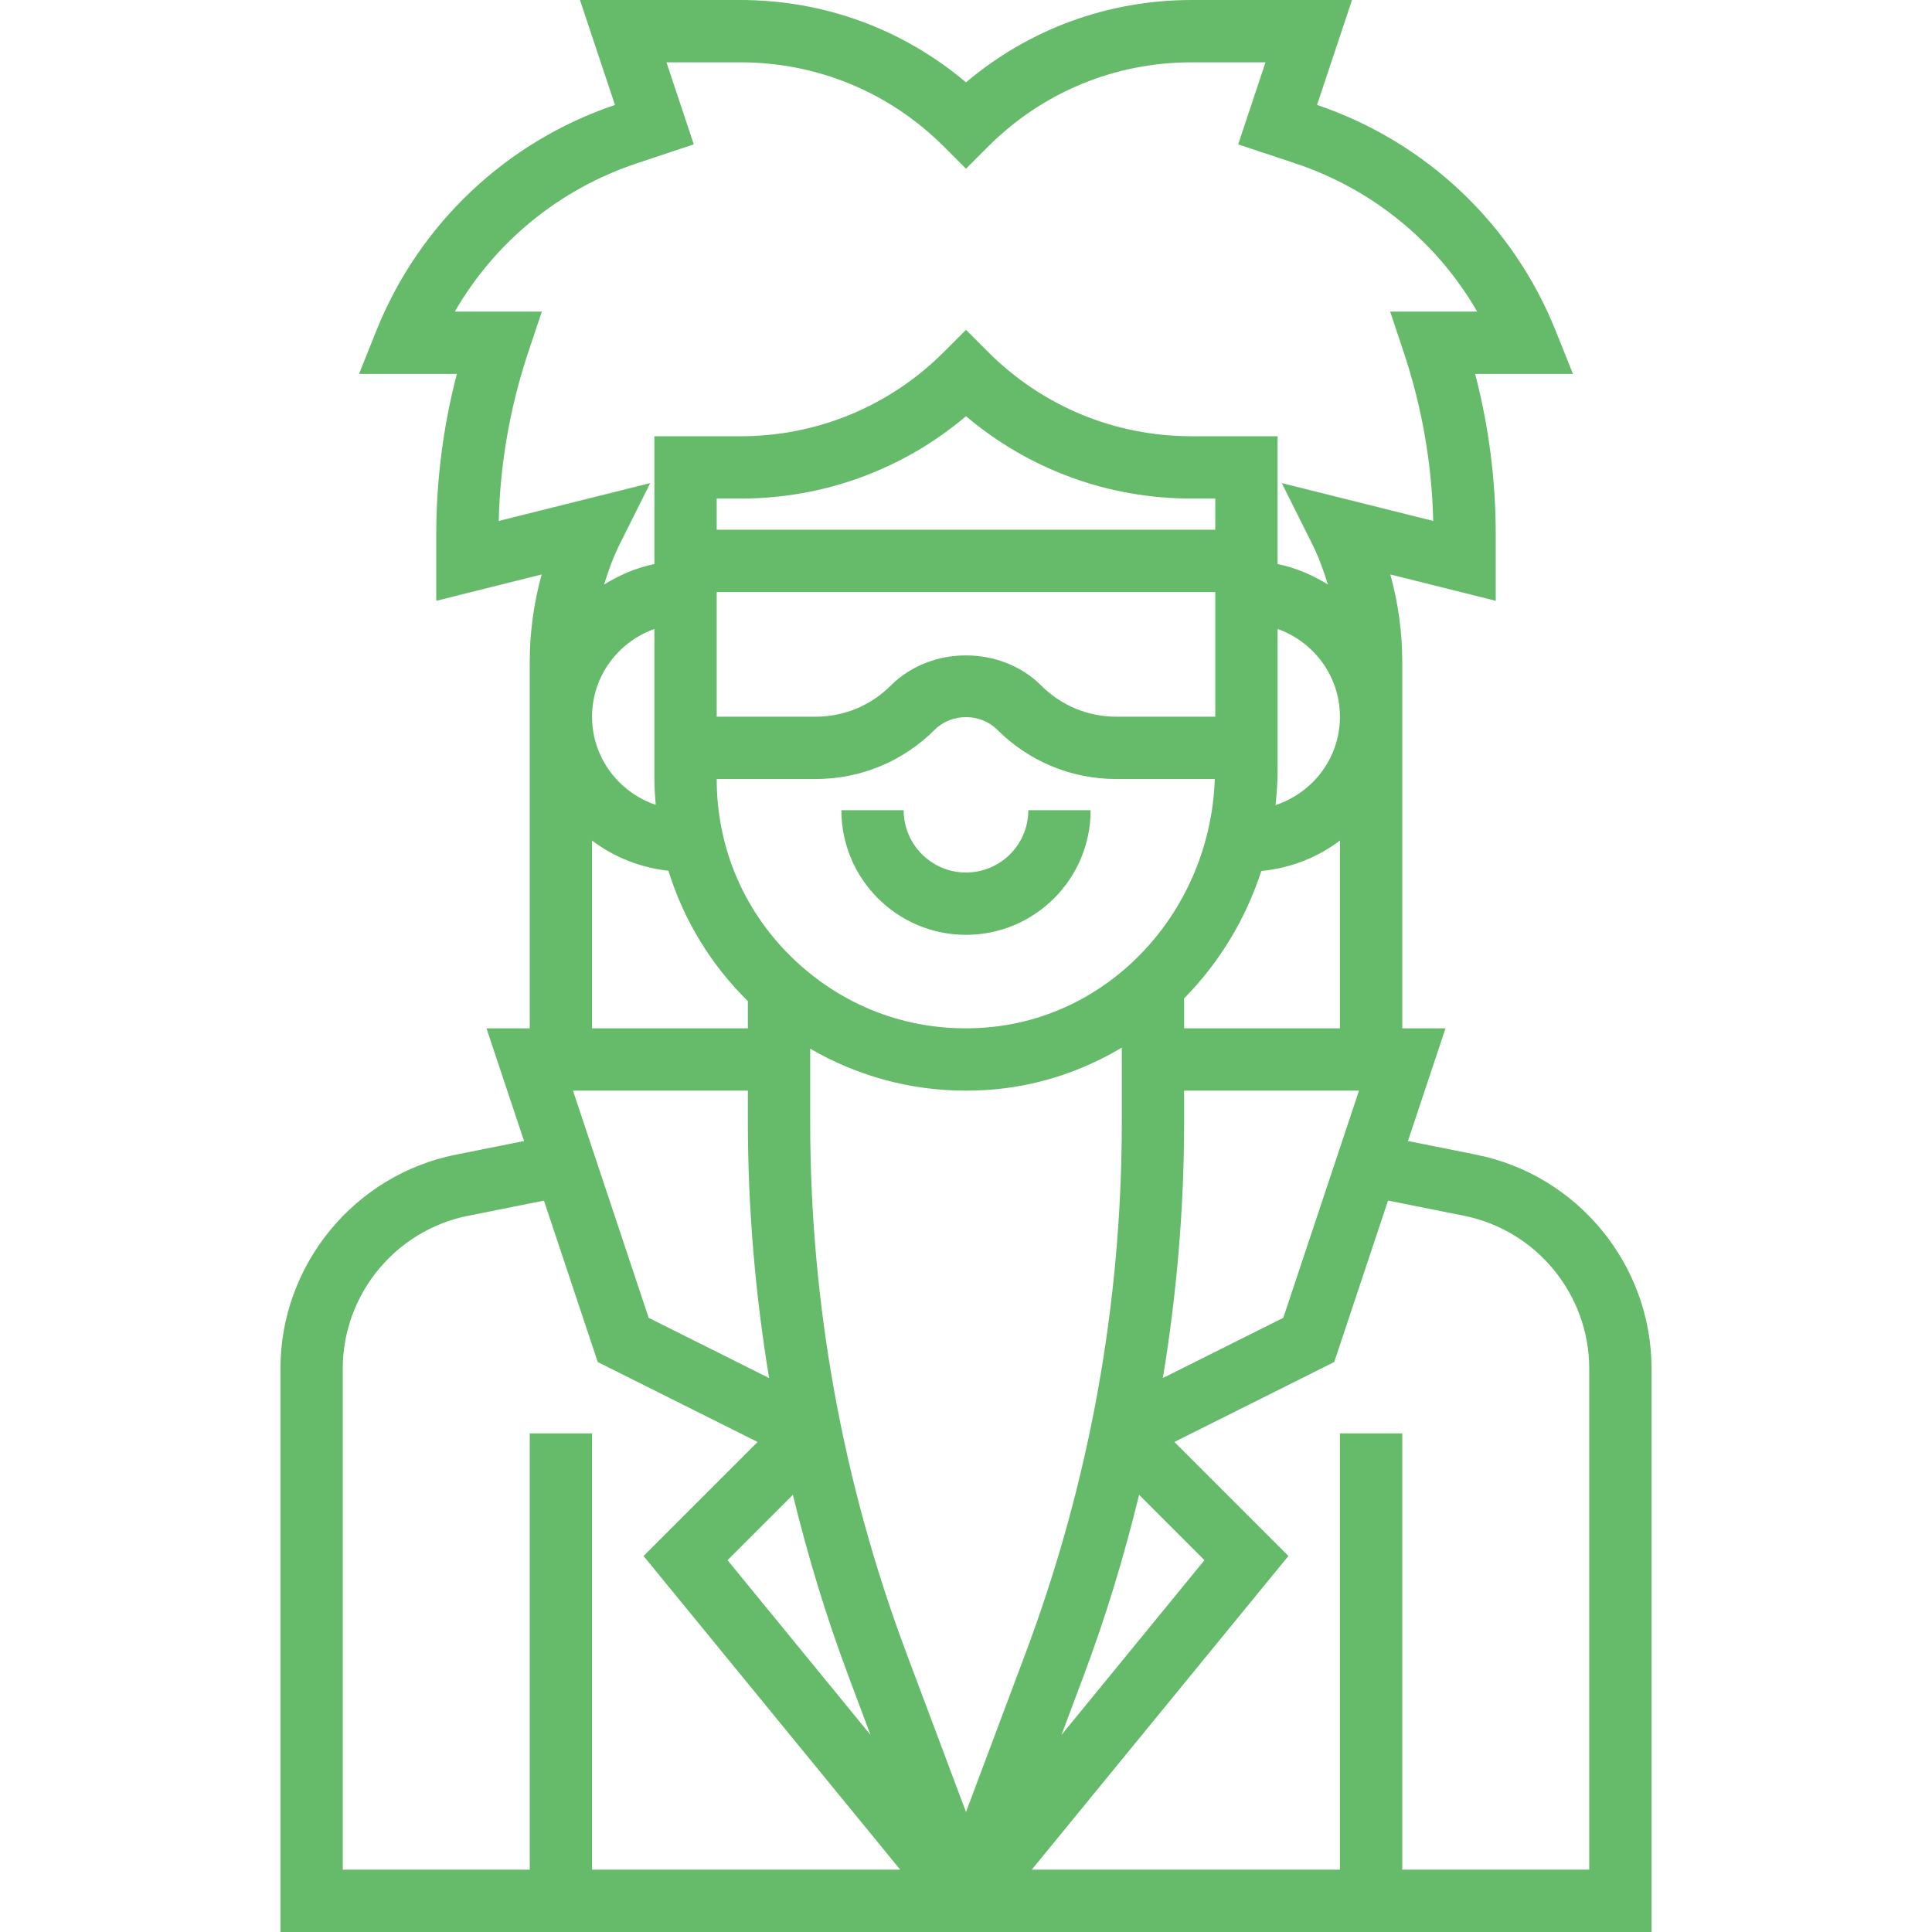
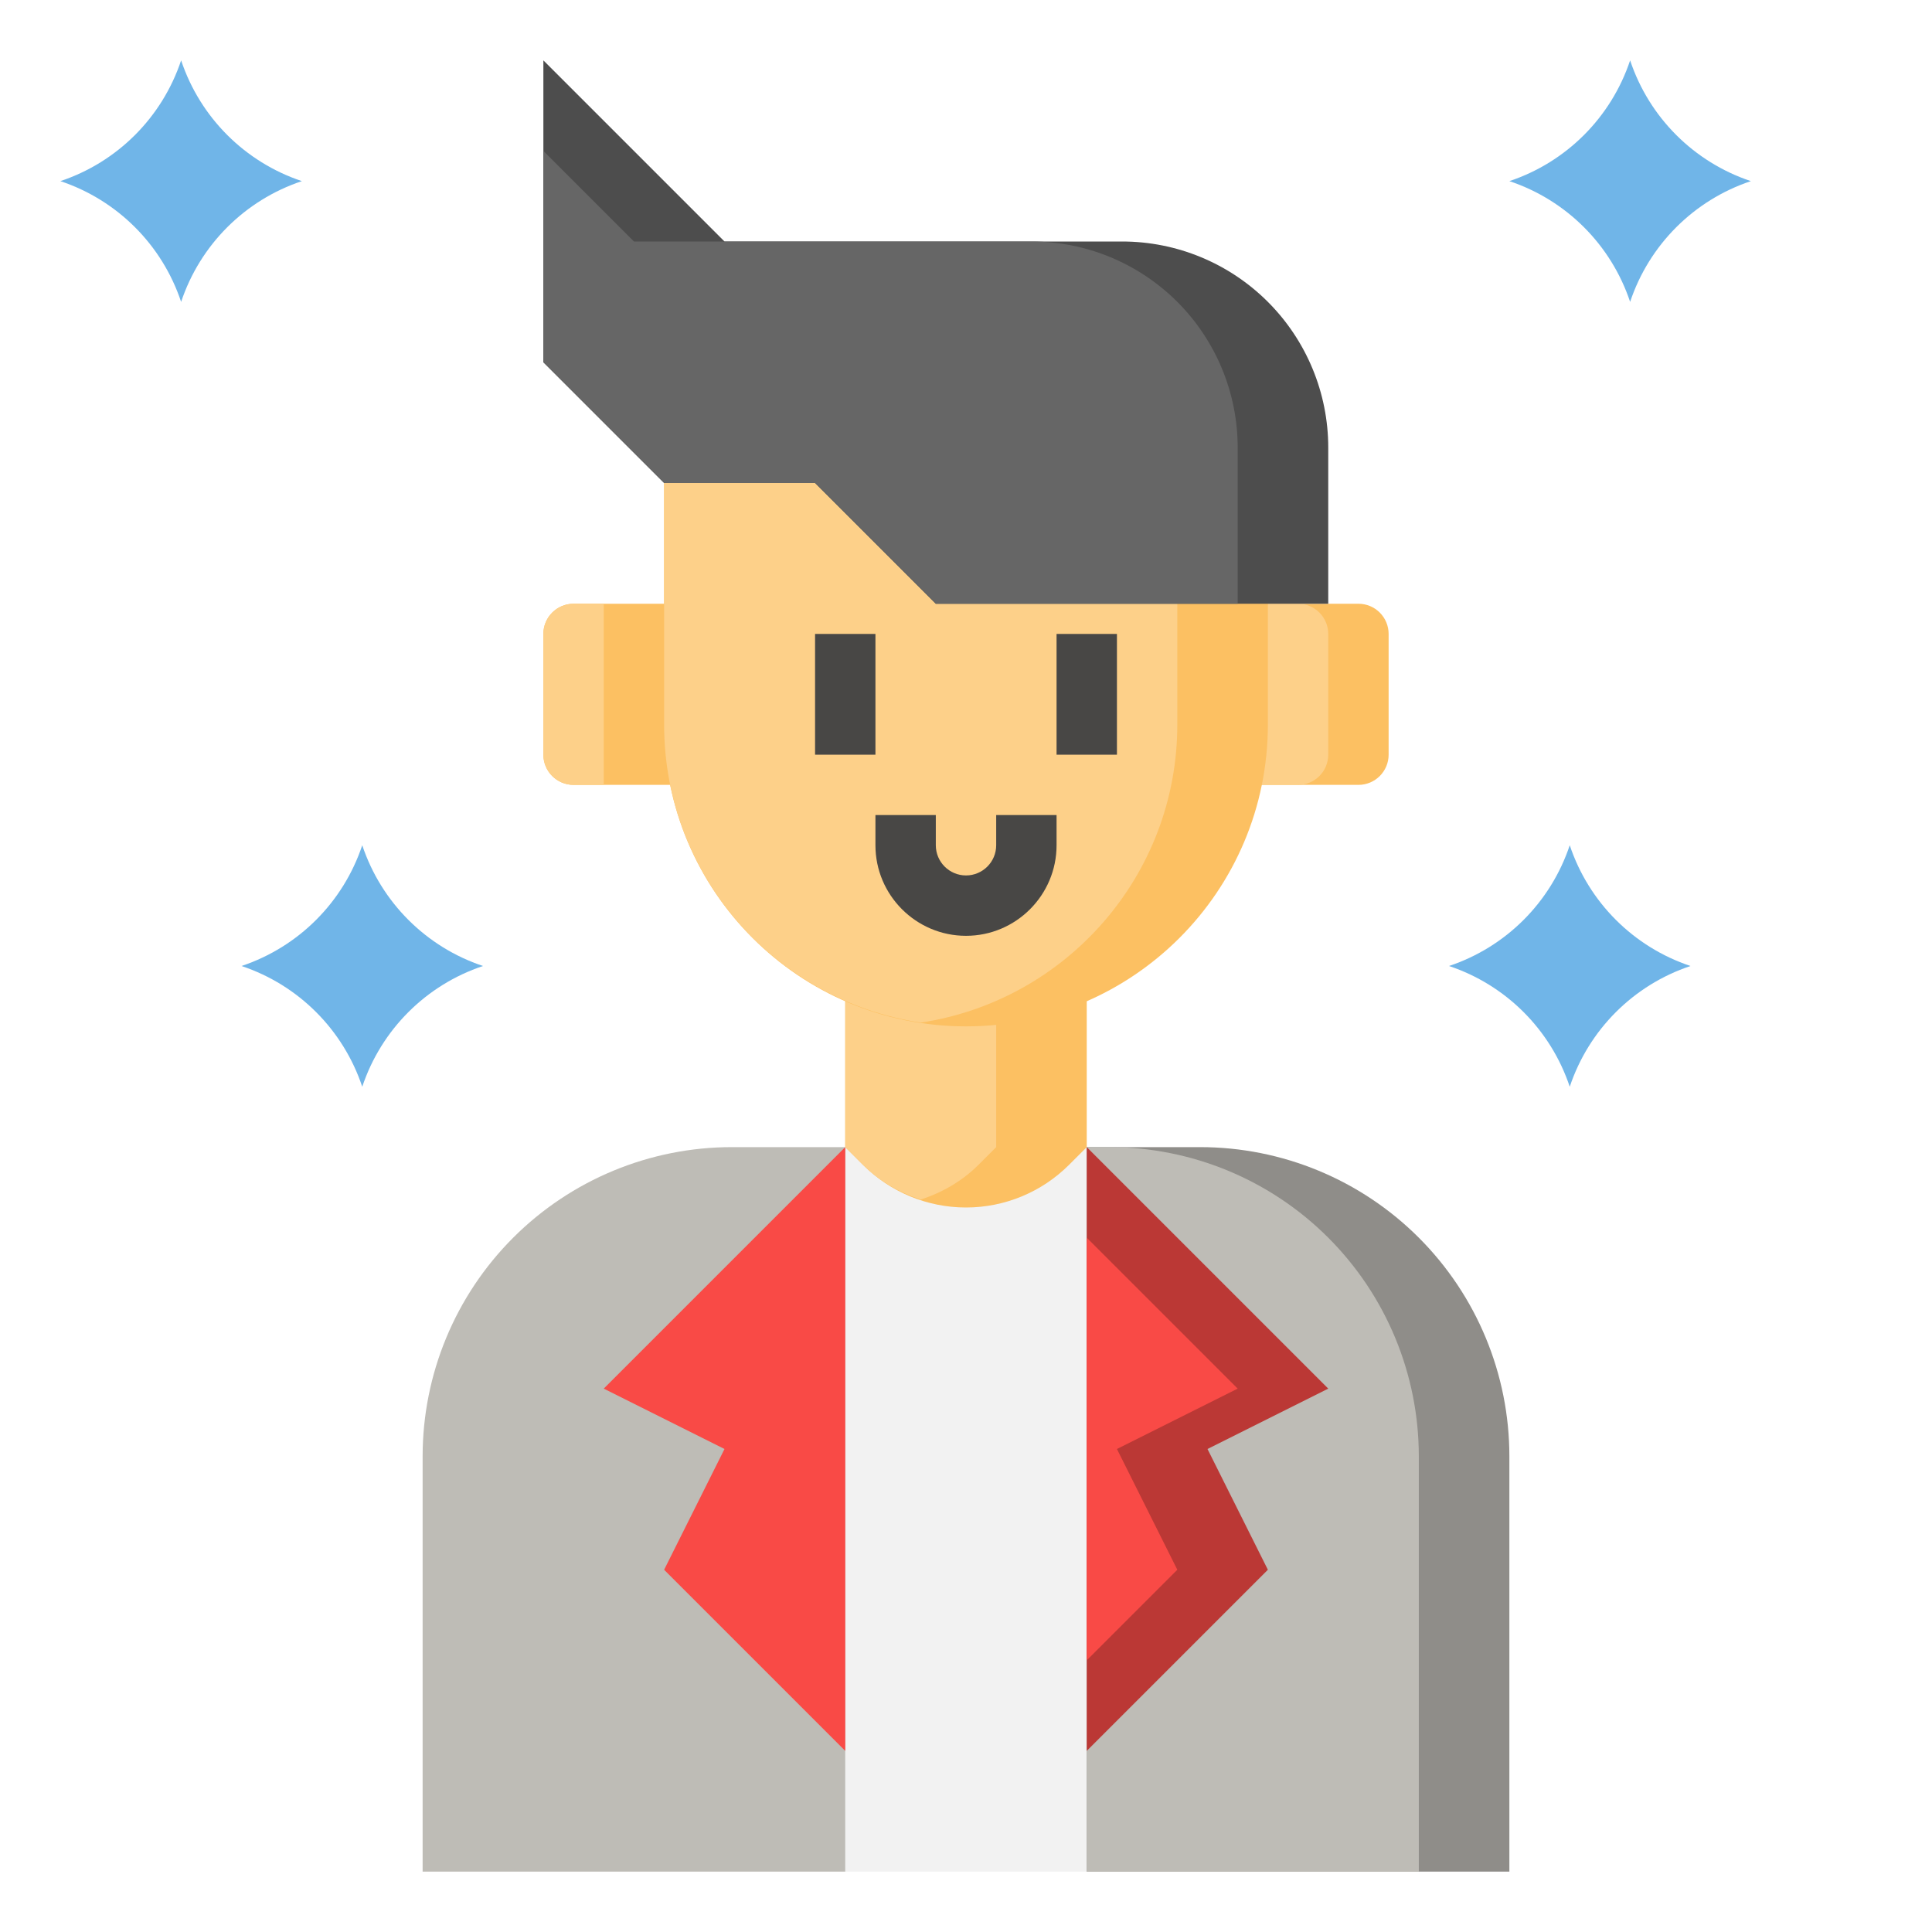
- <svg xmlns="http://www.w3.org/2000/svg" height="512px" viewBox="-72 0 496 496" width="512px">
-   <path d="m306.984 296.441-17.527-3.504 9.648-28.938h-11.105v-94.113c0-7.551-1.047-15.117-3.062-22.406l27.062 6.766v-16.949c0-13.977-1.777-27.824-5.289-41.297h25.113l-4.391-10.977c-10.984-27.457-33.312-48.609-61.312-58.086l8.984-26.938h-41.168c-21.441 0-41.746 7.457-57.938 21.145-16.191-13.688-36.496-21.145-57.938-21.145h-41.168l8.984 26.938c-28 9.477-50.328 30.629-61.312 58.086l-4.391 10.977h25.113c-3.512 13.48-5.289 27.32-5.289 41.297v16.949l27.062-6.766c-2.016 7.289-3.062 14.855-3.062 22.406v94.113h-11.105l9.648 28.93-17.527 3.504c-26.086 5.223-45.016 28.32-45.016 54.918v144.648h352v-144.648c0-26.598-18.93-49.695-45.016-54.91zm-210.641-89.809c-9.465-3.219-16.344-12.09-16.344-22.633 0-10.414 6.711-19.215 16-22.527v38.527c0 2.223.16 4.434.344 6.633zm15.656-54.633h128v32h-25.375c-7.297 0-14.16-2.84-19.312-8-10.328-10.312-28.297-10.32-38.625 0-5.16 5.16-12.016 8-19.312 8h-25.375zm144 9.473c9.289 3.312 16 12.113 16 22.527 0 10.617-6.969 19.535-16.535 22.695.328-3.016.535-6.062.535-9.168zm-16-25.473h-128v-8h6.062c21.449 0 41.746-7.457 57.938-21.145 16.191 13.688 36.496 21.145 57.938 21.145h6.062zm-102.625 64c11.57 0 22.449-4.504 30.625-12.68 4.281-4.281 11.719-4.281 16 0 8.176 8.176 19.055 12.68 30.625 12.68h25.254c-1.207 33.91-26.91 61.742-59.605 63.855-17.938 1.191-34.984-4.926-48.035-17.16-13.055-12.223-20.238-28.816-20.238-46.695zm38.625 265.207-15.223-40.605c-16.441-43.824-24.777-89.785-24.777-136.602v-18.77c12.055 7 25.68 10.77 39.922 10.77 1.789 0 3.582-.055 5.383-.168 12.617-.816 24.375-4.711 34.695-10.879v19.047c0 46.816-8.336 92.777-24.777 136.609zm-50.551-111.422-30.914-15.457-19.43-58.328h44.895v8c0 22.16 1.887 44.121 5.449 65.785zm20.344 76.438 5.688 15.176-36.703-44.855 16.781-16.781c3.824 15.695 8.512 31.215 14.234 46.461zm60.414 0c5.723-15.246 10.41-30.766 14.234-46.461l16.781 16.781-36.703 44.855zm25.793-142.223v-8h44.895l-19.438 58.328-30.914 15.457c3.57-21.664 5.457-43.625 5.457-65.785zm0-24v-7.68c8.922-9.055 15.77-20.223 19.816-32.711 7.543-.73 14.449-3.48 20.184-7.816v48.207zm-175.961-130.258c.352-14.703 2.891-29.223 7.547-43.215l3.52-10.527h-22.344c10.301-17.848 26.797-31.414 46.629-38.031l14.73-4.906-7.016-21.062h18.957c19.754 0 38.312 7.688 52.281 21.656l5.656 5.656 5.656-5.656c13.969-13.969 32.527-21.656 52.281-21.656h18.957l-7.016 21.062 14.723 4.906c19.84 6.617 36.336 20.184 46.637 38.031h-22.344l3.512 10.527c4.656 13.992 7.195 28.504 7.547 43.215l-38.891-9.719 7.777 15.551c1.68 3.363 2.969 6.898 4.062 10.48-3.926-2.43-8.238-4.293-12.902-5.246v-32.809h-22.062c-19.754 0-38.312-7.688-52.281-21.656l-5.656-5.656-5.656 5.656c-13.969 13.969-32.527 21.656-52.281 21.656h-22.062v32.809c-4.672.953-8.984 2.824-12.902 5.246 1.094-3.59 2.383-7.125 4.062-10.48l7.777-15.551zm23.961 82.051c5.594 4.23 12.281 6.941 19.602 7.758 3.895 12.586 10.887 24.121 20.398 33.473v6.977h-40zm-64 135.559c0-19 13.52-35.504 32.16-39.223l19.488-3.898 13.816 41.449 41.031 20.52-29.273 29.273 65.891 80.527h-79.113v-112h-16v112h-48zm320 128.648h-48v-112h-16v112h-79.113l65.891-80.535-29.273-29.273 41.031-20.52 13.816-41.449 19.488 3.898c18.641 3.727 32.16 20.23 32.16 39.23zm0 0" fill="#66BB6A" />
-   <path d="m176 240c17.648 0 32-14.352 32-32h-16c0 8.824-7.176 16-16 16s-16-7.176-16-16h-16c0 17.648 14.352 32 32 32zm0 0" fill="#66BB6A" />
+ <svg xmlns="http://www.w3.org/2000/svg" version="1.1" id="Layer_3" x="0px" y="0px" viewBox="0 0 64 64" style="enable-background:new 0 0 64 64;" xml:space="preserve" width="512" height="512">
+   <g>
+     <g>
+       <path style="fill:#70B5E8;" d="M48,32L48,32c1.889-0.63,3.37-2.111,4-4v0v0c0.63,1.889,2.111,3.37,4,4l0,0h0    c-1.889,0.63-3.37,2.111-4,4v0v0C51.37,34.111,49.889,32.63,48,32L48,32z" />
+     </g>
+     <g>
+       <path style="fill:#70B5E8;" d="M8,32L8,32c1.889-0.63,3.37-2.111,4-4l0,0l0,0c0.63,1.889,2.111,3.37,4,4l0,0h0    c-1.889,0.63-3.37,2.111-4,4l0,0l0,0C11.37,34.111,9.889,32.63,8,32L8,32z" />
+     </g>
+     <g>
+       <path style="fill:#70B5E8;" d="M2,6L2,6c1.889-0.63,3.37-2.111,4-4l0,0l0,0c0.63,1.889,2.111,3.37,4,4l0,0l0,0    c-1.889,0.63-3.37,2.111-4,4l0,0l0,0C5.37,8.111,3.889,6.63,2,6L2,6z" />
+     </g>
+     <g>
+       <path style="fill:#70B5E8;" d="M50,6L50,6c1.889-0.63,3.37-2.111,4-4v0v0c0.63,1.889,2.111,3.37,4,4l0,0l0,0    c-1.889,0.63-3.37,2.111-4,4v0v0C53.37,8.111,51.889,6.63,50,6L50,6z" />
+     </g>
+     <g>
+       <rect x="28" y="38" style="fill:#F2F2F2;" width="8" height="24" />
+     </g>
+     <g>
+       <path style="fill:#8F8D89;" d="M50,62V48.243c0-2.717-1.079-5.322-3-7.243l0,0c-1.921-1.921-4.526-3-7.243-3H36v24H50z" />
+     </g>
+     <g>
+       <path style="fill:#BEBCB6;" d="M14,62V48.243c0-2.717,1.079-5.322,3-7.243l0,0c1.921-1.921,4.526-3,7.243-3H28v24H14z" />
+     </g>
+     <g>
+       <path style="fill:#BEBCB6;" d="M44,41c-1.921-1.921-4.526-3-7.243-3H36v24h11V48.243C47,45.526,45.921,42.921,44,41z" />
+     </g>
+     <g>
+       <polygon style="fill:#BB3835;" points="36,38 36,38 36,58 42,52 40,48 44,46 36,38   " />
+     </g>
+     <g>
+       <polygon style="fill:#F94A46;" points="28,38 28,38 28,58 22,52 24,48 20,46 28,38   " />
+     </g>
+     <g>
+       <polygon style="fill:#F94A46;" points="36,41 36,55 39,52 37,48 41,46   " />
+     </g>
+     <g>
+       <path style="fill:#FCC062;" d="M36,33v5l-0.586,0.586C34.509,39.491,33.281,40,32,40h0c-1.281,0-2.509-0.509-3.414-1.414L28,38v-5    H36z" />
+     </g>
+     <g>
+       <path style="fill:#FDD089;" d="M28.586,38.586c0.54,0.54,1.202,0.918,1.914,1.152c0.712-0.234,1.374-0.612,1.914-1.152L33,38v-5    h-5v5L28.586,38.586z" />
+     </g>
+     <g>
+       <path style="fill:#FCC062;" d="M23,20h-4c-0.552,0-1,0.448-1,1v4c0,0.552,0.448,1,1,1h4" />
+     </g>
+     <g>
+       <path style="fill:#FDD089;" d="M19,20c-0.552,0-1,0.448-1,1v4c0,0.552,0.448,1,1,1h1v-6H19z" />
+     </g>
+     <g>
+       <path style="fill:#FCC062;" d="M41,26h4c0.552,0,1-0.448,1-1v-4c0-0.552-0.448-1-1-1h-4" />
+     </g>
+     <g>
+       <path style="fill:#FDD089;" d="M44,25v-4c0-0.552-0.448-1-1-1h-2v6h2C43.552,26,44,25.552,44,25z" />
+     </g>
+     <g>
+       <path style="fill:#FCC062;" d="M42,16v8c0,5.523-4.477,10-10,10h0c-5.523,0-10-4.477-10-10v-8H42z" />
+     </g>
+     <g>
+       <path style="fill:#FDD089;" d="M30.5,33.875C35.309,33.15,39,29.012,39,24v-8H22v8C22,29.012,25.691,33.15,30.5,33.875z" />
+     </g>
+     <g>
+       <path style="fill:#4D4D4D;" d="M42,10L42,10c-1.281-1.281-3.017-2-4.828-2H24l-6-6v10l4,4h5l4,4h13v-5.172    C44,13.017,43.281,11.281,42,10z" />
+     </g>
+     <g>
+       <path style="fill:#666666;" d="M39,10c-1.281-1.281-3.017-2-4.828-2H24h-3l-3-3v7l4,4h2h3l4,4h10v-5.172    C41,13.017,40.281,11.281,39,10z" />
+     </g>
+     <g>
+       <g>
+         <rect x="27" y="21" style="fill:#484745;" width="2" height="4" />
+       </g>
+     </g>
+     <g>
+       <g>
+         <rect x="35" y="21" style="fill:#484745;" width="2" height="4" />
+       </g>
+     </g>
+     <g>
+       <g>
+         <path style="fill:#484745;" d="M32,31c-1.654,0-3-1.346-3-3v-1h2v1c0,0.552,0.448,1,1,1s1-0.448,1-1v-1h2v1     C35,29.654,33.654,31,32,31z" />
+       </g>
+     </g>
+   </g>
</svg>
